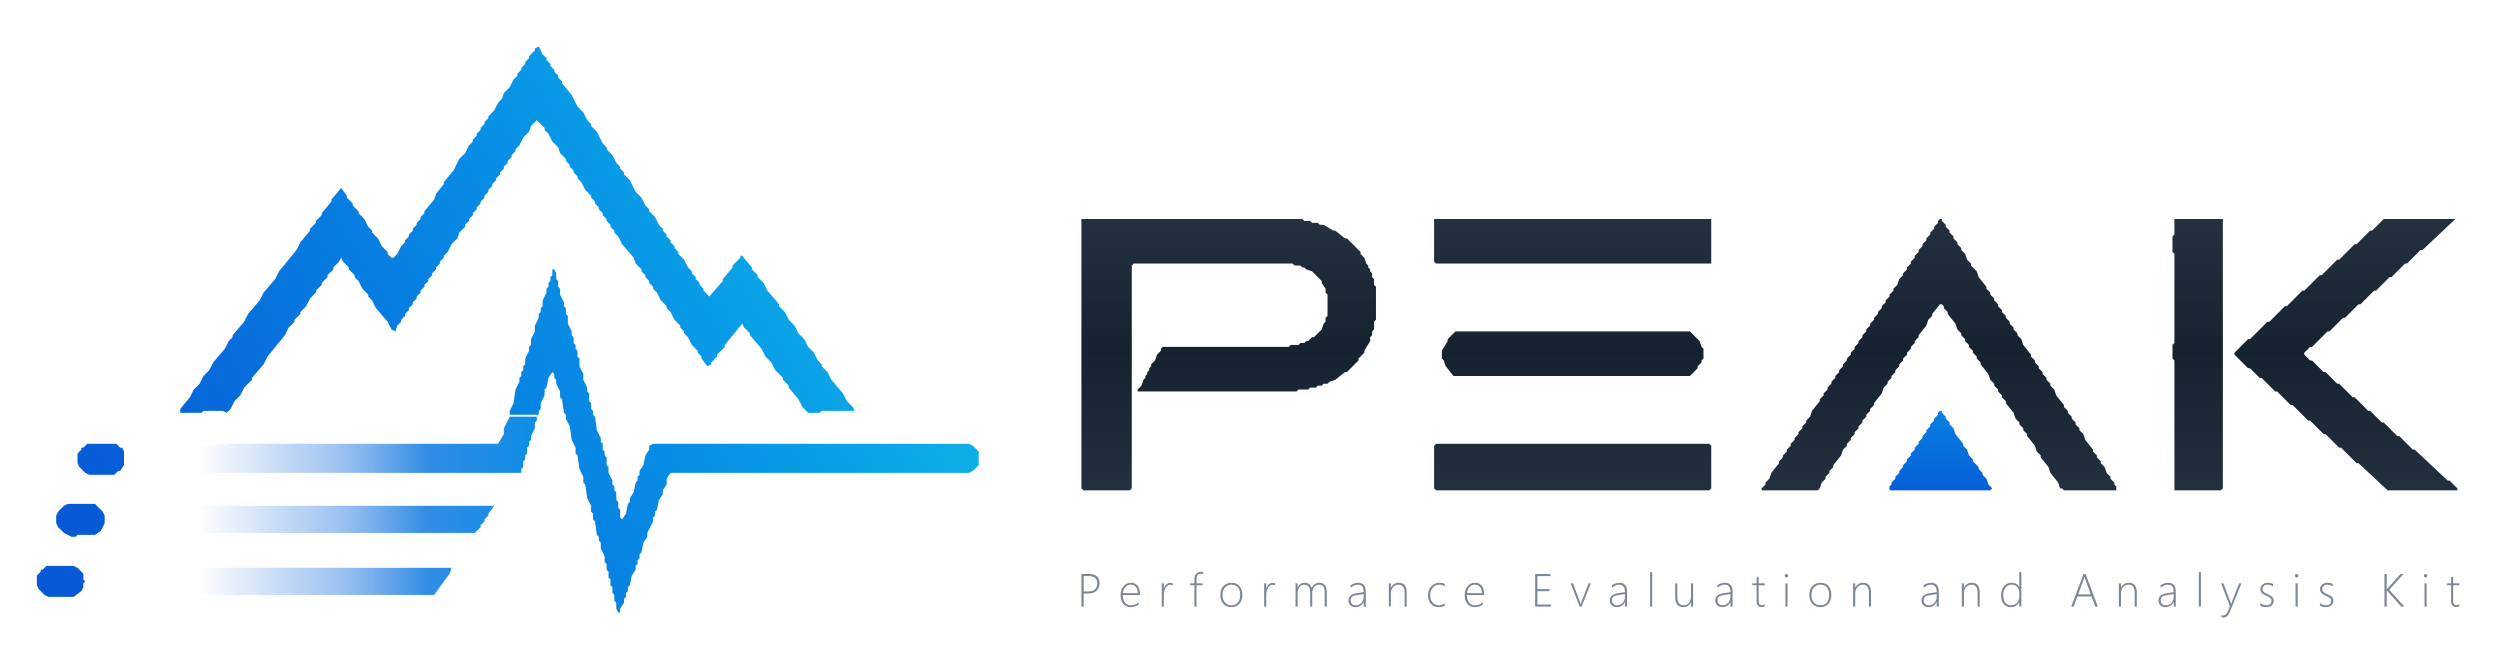
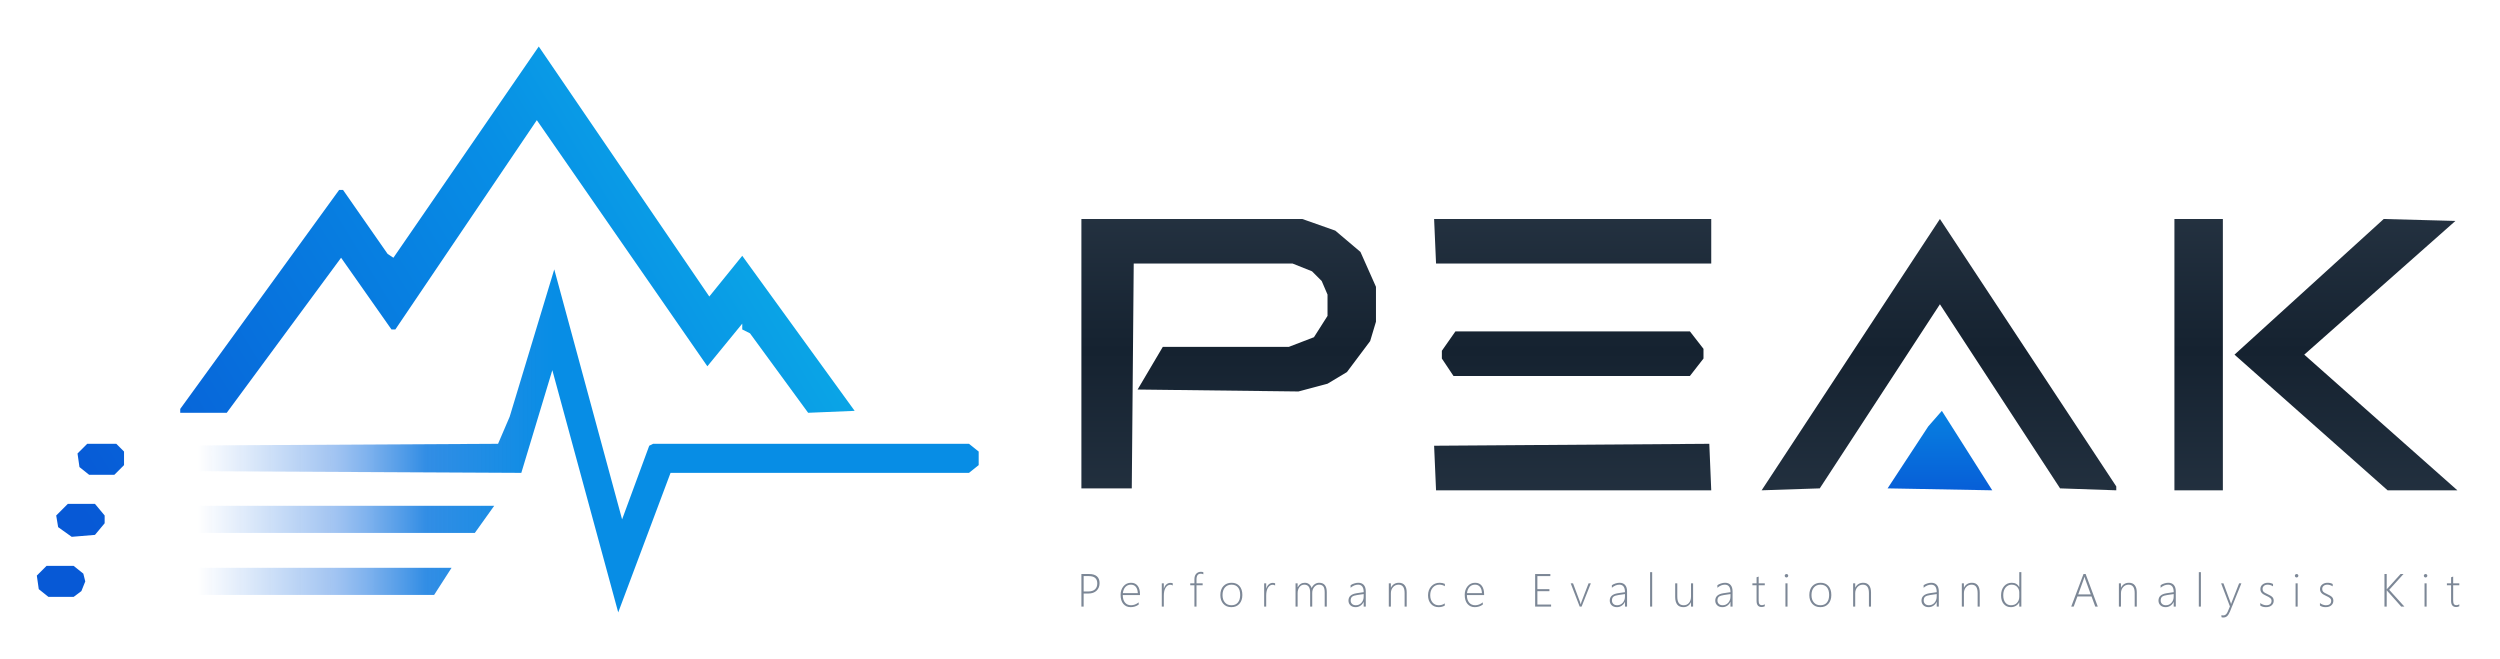
- <svg xmlns="http://www.w3.org/2000/svg" width="1290" height="340" viewBox="0 0 1290 340" role="img" aria-labelledby="title desc">
+ <svg xmlns="http://www.w3.org/2000/svg" width="1290" height="340" viewBox="0 0 1290 340" role="img" aria-labelledby="title desc" shape-rendering="geometricPrecision">
  <defs>
    <linearGradient id="markGradient" x1="70" y1="310" x2="520" y2="35" gradientUnits="userSpaceOnUse">
      <stop offset="0" stop-color="#0759D6" />
      <stop offset="0.52" stop-color="#078DE5" />
      <stop offset="1" stop-color="#10CDE9" />
    </linearGradient>
    <linearGradient id="trailGradient" x1="50" y1="0" x2="286" y2="0" gradientUnits="userSpaceOnUse">
      <stop offset="0" stop-color="#4B8DE5" stop-opacity="0" />
      <stop offset="0.22" stop-color="#4B8DE5" stop-opacity="0" />
      <stop offset="0.52" stop-color="#4B8DE5" stop-opacity="0.52" />
      <stop offset="0.72" stop-color="#167EE1" stop-opacity="0.88" />
      <stop offset="1" stop-color="#078DE5" />
    </linearGradient>
    <linearGradient id="wordGradient" x1="0" y1="90" x2="0" y2="265" gradientUnits="userSpaceOnUse">
      <stop offset="0" stop-color="#283645" />
      <stop offset="0.52" stop-color="#152230" />
      <stop offset="1" stop-color="#243241" />
    </linearGradient>
    <linearGradient id="accentGradient" x1="0" y1="180" x2="0" y2="260" gradientUnits="userSpaceOnUse">
      <stop offset="0" stop-color="#079BE8" />
      <stop offset="1" stop-color="#0759D6" />
    </linearGradient>
  </defs>
-   <path d="M263 212 L263 214 L278 214 L278 212 L279 211 L279 208 L281 204 L281 201 L282 200 L283 195 L285 192 L286 193 L286 195 L287 196 L287 198 L289 202 L289 205 L290 206 L291 213 L292 214 L292 216 L294 220 L295 227 L297 231 L297 234 L298 235 L299 242 L301 246 L301 249 L302 250 L303 257 L305 261 L305 264 L306 265 L306 268 L307 269 L308 276 L309 277 L309 279 L310 280 L310 283 L312 287 L312 290 L313 291 L313 294 L314 295 L314 298 L315 299 L315 302 L316 303 L316 306 L317 307 L317 310 L318 311 L318 314 L319 316 L320 316 L320 314 L322 311 L322 309 L323 308 L323 306 L324 305 L324 303 L325 302 L326 297 L328 294 L328 292 L329 291 L329 289 L330 288 L330 286 L331 285 L332 280 L334 277 L334 275 L337 269 L337 267 L338 266 L338 264 L339 263 L340 258 L342 255 L342 253 L344 250 L344 247 L346 244 L500 244 L502 243 L505 240 L505 233 L502 230 L500 229 L337 229 L335 230 L335 232 L333 235 L332 240 L330 243 L330 245 L329 246 L329 248 L328 249 L327 254 L325 257 L325 259 L324 260 L323 265 L321 268 L320 267 L320 263 L319 262 L319 259 L318 258 L318 254 L317 253 L317 251 L316 250 L316 248 L314 244 L314 241 L313 240 L313 236 L312 235 L312 233 L311 232 L311 229 L310 228 L310 226 L308 222 L307 215 L306 214 L306 212 L305 211 L305 208 L304 207 L304 203 L303 202 L303 200 L301 196 L301 193 L299 189 L299 185 L298 184 L298 181 L297 180 L297 178 L296 177 L296 174 L295 173 L295 171 L293 167 L293 163 L292 162 L292 159 L291 158 L291 156 L289 152 L289 149 L288 148 L288 145 L287 144 L287 141 L286 139 L285 139 L285 142 L284 143 L284 145 L283 146 L283 148 L282 149 L282 151 L280 155 L280 158 L279 159 L279 161 L278 162 L278 164 L276 168 L276 171 L274 175 L274 178 L273 179 L273 181 L271 185 L271 188 L270 189 L270 191 L269 192 L269 194 L268 195 L268 197 L266 201 L265 208 Z M441 212 L440 210 L437 207 L435 203 L429 196 L427 192 L424 189 L424 188 L422 186 L420 182 L417 179 L415 175 L412 172 L410 168 L407 165 L405 161 L402 158 L402 157 L396 150 L394 146 L391 143 L391 142 L388 139 L388 138 L383 132 L382 132 L382 133 L378 137 L378 138 L373 144 L373 145 L366 153 L363 150 L363 149 L361 147 L361 146 L359 144 L359 143 L357 141 L357 140 L355 138 L353 134 L350 131 L350 130 L348 128 L348 127 L346 125 L346 124 L344 122 L344 121 L342 119 L342 118 L340 116 L338 112 L335 109 L335 108 L333 106 L331 102 L328 99 L325 93 L322 90 L322 89 L320 87 L320 86 L318 84 L316 80 L313 77 L313 76 L311 74 L308 68 L305 65 L305 64 L303 62 L301 58 L298 55 L295 49 L290 43 L290 42 L288 40 L288 39 L286 37 L286 36 L284 34 L284 33 L282 31 L282 30 L280 28 L278 24 L276 25 L276 26 L273 29 L273 30 L271 32 L271 33 L269 35 L269 36 L267 38 L267 39 L265 41 L263 45 L260 48 L259 51 L257 53 L255 57 L252 60 L252 61 L250 63 L250 64 L248 66 L248 67 L246 69 L246 70 L244 72 L244 73 L242 75 L240 79 L237 82 L234 88 L229 94 L229 95 L225 100 L224 103 L219 109 L219 110 L217 112 L217 113 L215 115 L215 116 L213 118 L213 119 L211 121 L211 122 L209 124 L209 125 L207 127 L205 131 L203 133 L202 133 L200 131 L200 130 L197 127 L195 123 L192 120 L192 119 L190 117 L188 113 L185 110 L185 109 L182 106 L182 105 L179 102 L179 101 L176 97 L171 103 L171 104 L166 110 L166 111 L163 114 L163 115 L160 118 L160 119 L155 125 L153 129 L144 140 L142 144 L136 151 L134 155 L128 162 L126 166 L120 173 L120 174 L118 176 L116 180 L110 187 L108 191 L105 194 L103 198 L100 201 L98 205 L93 211 L93 213 L104 213 L105 212 L115 212 L117 213 L119 211 L121 207 L124 204 L126 200 L130 196 L130 195 L136 188 L138 184 L147 173 L149 169 L152 166 L152 165 L155 162 L155 161 L158 158 L160 154 L163 151 L163 150 L166 147 L166 146 L169 143 L169 142 L172 139 L172 138 L175 135 L176 133 L177 135 L180 138 L180 139 L183 142 L183 143 L185 145 L187 149 L190 152 L190 153 L192 155 L194 159 L200 166 L202 170 L204 171 L205 168 L207 166 L207 165 L209 163 L209 162 L211 160 L211 159 L213 157 L213 156 L215 154 L215 153 L217 151 L217 150 L219 148 L219 147 L221 145 L221 144 L223 142 L223 141 L225 139 L225 138 L227 136 L227 135 L229 133 L229 132 L231 130 L233 126 L236 123 L237 120 L240 117 L240 116 L242 114 L242 113 L244 111 L244 110 L246 108 L246 107 L248 105 L248 104 L250 102 L250 101 L252 99 L252 98 L254 96 L254 95 L256 93 L256 92 L258 90 L258 89 L260 87 L260 86 L262 84 L262 83 L264 81 L264 80 L266 78 L266 77 L268 75 L270 71 L273 68 L274 65 L277 62 L281 66 L281 67 L283 69 L285 73 L288 76 L289 79 L292 82 L292 83 L294 85 L294 86 L296 88 L296 89 L298 91 L298 92 L300 94 L302 98 L305 101 L305 102 L307 104 L307 105 L309 107 L309 108 L311 110 L311 111 L313 113 L313 114 L315 116 L315 117 L317 119 L317 120 L319 122 L321 126 L327 133 L328 136 L331 139 L331 140 L333 142 L333 143 L335 145 L335 146 L337 148 L337 149 L339 151 L341 155 L344 158 L344 159 L346 161 L348 165 L351 168 L351 169 L353 171 L353 172 L355 174 L357 178 L360 181 L360 182 L362 184 L362 185 L365 189 L367 188 L367 187 L370 184 L370 183 L374 179 L374 178 L383 167 L384 169 L382 171 L384 169 L387 172 L387 173 L393 180 L395 184 L398 187 L400 191 L404 195 L404 196 L407 199 L407 200 L412 206 L414 210 L417 213 L423 213 L424 212 Z" fill="url(#markGradient)" fill-rule="evenodd" />
-   <path d="M19 297 L19 302 L20 304 L23 307 L25 308 L38 308 L42 305 L43 303 L43 301 L44 300 L43 299 L43 296 L40 293 L38 292 L24 292 L22 294 L21 294 L21 295 Z M29 266 L29 270 L30 272 L33 275 L37 277 L39 277 L40 276 L49 276 L52 274 L54 270 L54 266 L53 264 L49 260 L35 260 L33 261 L30 264 Z M40 234 L40 239 L41 241 L44 244 L46 245 L59 245 L61 243 L62 243 L64 240 L64 233 L63 231 L62 231 L60 229 L45 229 L43 231 L42 231 L42 232 Z" fill="url(#markGradient)" fill-rule="evenodd" />
-   <path d="M50 302 L52 306 L66 306 L67 307 L71 307 L72 306 L73 307 L224 307 L232 296 L233 293 L54 293 L52 294 L52 298 Z M59 264 L61 266 L61 271 L62 272 L62 274 L67 274 L68 275 L245 275 L248 272 L248 271 L250 269 L250 268 L252 266 L252 265 L255 261 L73 261 L72 262 L60 262 Z M277 215 L263 215 L260 221 L260 224 L257 229 L117 229 L116 230 L115 229 L112 229 L111 230 L73 230 L71 233 L72 234 L72 237 L71 238 L71 242 L72 243 L83 243 L84 244 L85 243 L90 243 L91 244 L269 244 L269 242 L270 241 L270 238 L271 237 L271 235 L272 234 L272 231 L273 230 L273 228 L274 227 L274 225 L276 221 L276 218 L277 217 Z" fill="url(#trailGradient)" fill-rule="evenodd" />
-   <path d="M740 230 L740 252 L741 253 L882 253 L883 252 L883 230 L882 229 L741 229 Z M744 181 L744 185 L745 186 L746 189 L750 194 L872 194 L876 190 L876 189 L878 187 L878 186 L879 185 L879 180 L878 179 L877 176 L872 171 L751 171 L747 175 L747 176 Z M1230 113 L1224 119 L1223 119 L1216 126 L1215 126 L1207 134 L1206 134 L1198 142 L1197 142 L1189 150 L1188 150 L1180 158 L1179 158 L1171 166 L1170 166 L1161 175 L1160 175 L1153 182 L1153 183 L1160 190 L1161 190 L1166 195 L1167 195 L1174 202 L1175 202 L1182 209 L1183 209 L1191 217 L1192 217 L1199 224 L1200 224 L1207 231 L1208 231 L1216 239 L1217 239 L1232 253 L1268 253 L1268 252 L1264 248 L1263 248 L1246 232 L1245 232 L1238 225 L1237 225 L1230 218 L1229 218 L1223 212 L1222 212 L1215 205 L1214 205 L1207 198 L1206 198 L1200 192 L1199 192 L1193 186 L1192 186 L1189 183 L1189 182 L1192 179 L1193 179 L1201 171 L1202 171 L1209 164 L1210 164 L1217 157 L1218 157 L1225 150 L1226 150 L1233 143 L1234 143 L1241 136 L1242 136 L1249 129 L1250 129 L1267 113 Z M1122 113 L1122 121 L1121 122 L1121 130 L1122 131 L1122 177 L1121 178 L1121 185 L1122 186 L1122 253 L1146 253 L1147 252 L1147 113 Z M1092 251 L1091 250 L1091 249 L1089 247 L1089 246 L1087 244 L1086 241 L1084 239 L1084 238 L1082 236 L1082 235 L1080 233 L1080 232 L1076 227 L1075 224 L1073 222 L1073 221 L1071 219 L1071 218 L1069 216 L1069 215 L1067 213 L1067 212 L1065 210 L1065 209 L1061 204 L1060 201 L1058 199 L1058 198 L1056 196 L1056 195 L1054 193 L1054 192 L1052 190 L1052 189 L1050 187 L1050 186 L1048 184 L1048 183 L1044 178 L1043 175 L1041 173 L1041 172 L1039 170 L1039 169 L1037 167 L1037 166 L1035 164 L1035 163 L1033 161 L1033 160 L1031 158 L1031 157 L1029 155 L1029 154 L1027 152 L1027 151 L1025 149 L1025 148 L1021 143 L1020 140 L1017 137 L1017 136 L1015 134 L1014 131 L1012 129 L1012 128 L1010 126 L1010 125 L1008 123 L1008 122 L1006 120 L1006 119 L1004 117 L1004 116 L1002 114 L1002 113 L1001 113 L1000 114 L1000 115 L998 117 L998 118 L996 120 L996 121 L994 123 L994 124 L992 126 L992 127 L990 129 L990 130 L988 132 L988 133 L986 135 L986 136 L984 138 L984 139 L982 141 L982 142 L980 144 L979 147 L977 149 L977 150 L975 152 L975 153 L973 155 L973 156 L971 158 L971 159 L969 161 L969 162 L967 164 L967 165 L965 167 L965 168 L963 170 L963 171 L961 173 L961 174 L959 176 L959 177 L957 179 L957 180 L955 182 L955 183 L953 185 L953 186 L951 188 L951 189 L949 191 L949 192 L947 194 L947 195 L945 197 L945 198 L943 200 L943 201 L941 203 L941 204 L939 206 L939 207 L935 212 L934 215 L932 217 L932 218 L930 220 L930 221 L928 223 L928 224 L926 226 L926 227 L924 229 L924 230 L922 232 L922 233 L920 235 L920 236 L918 238 L918 239 L914 244 L913 247 L911 249 L911 250 L909 252 L909 253 L938 253 L939 252 L940 249 L942 247 L942 246 L944 244 L944 243 L946 241 L946 240 L950 235 L951 232 L953 230 L953 229 L955 227 L955 226 L957 224 L957 223 L959 221 L959 220 L961 218 L961 217 L963 215 L963 214 L965 212 L965 211 L967 209 L967 208 L971 203 L972 200 L974 198 L974 197 L976 195 L976 194 L978 192 L978 191 L980 189 L980 188 L982 186 L982 185 L984 183 L984 182 L986 180 L986 179 L988 177 L988 176 L990 174 L990 173 L994 168 L995 165 L997 163 L997 162 L1001 157 L1002 157 L1003 158 L1003 159 L1005 161 L1005 162 L1009 167 L1010 170 L1012 172 L1012 173 L1014 175 L1014 176 L1016 178 L1016 179 L1018 181 L1018 182 L1020 184 L1020 185 L1022 187 L1022 188 L1026 193 L1027 196 L1029 198 L1029 199 L1031 201 L1031 202 L1033 204 L1033 205 L1035 207 L1035 208 L1039 213 L1040 216 L1042 218 L1042 219 L1044 221 L1044 222 L1046 224 L1046 225 L1050 230 L1051 233 L1053 235 L1053 236 L1057 241 L1058 244 L1062 249 L1063 252 L1064 252 L1065 253 L1092 253 Z M740 113 L740 135 L741 136 L883 136 L883 113 Z M558 252 L559 253 L583 253 L584 252 L584 137 L585 136 L667 136 L668 137 L671 137 L672 138 L673 138 L674 139 L677 140 L682 145 L682 146 L684 149 L684 151 L685 152 L685 163 L684 164 L684 166 L683 167 L682 170 L678 174 L677 174 L675 176 L674 176 L673 177 L671 177 L670 178 L666 178 L665 179 L600 179 L599 180 L599 181 L597 183 L596 186 L594 188 L594 189 L593 190 L593 191 L592 192 L592 193 L591 194 L591 195 L590 196 L589 199 L587 201 L587 202 L669 202 L670 201 L675 201 L676 200 L679 200 L680 199 L682 199 L683 198 L685 198 L686 197 L689 196 L694 192 L695 192 L701 186 L701 185 L704 182 L704 181 L707 176 L707 174 L708 173 L708 171 L709 170 L709 166 L710 165 L710 148 L709 147 L709 144 L708 143 L708 141 L707 140 L707 139 L706 138 L706 137 L705 136 L704 133 L702 131 L702 130 L695 123 L694 123 L689 119 L688 119 L683 116 L681 116 L680 115 L677 115 L676 114 L673 114 L672 113 L558 113 Z" fill="url(#wordGradient)" fill-rule="evenodd" />
-   <path d="M1028 252 L1026 250 L1025 247 L1023 245 L1023 244 L1021 242 L1021 241 L1018 238 L1018 237 L1016 235 L1015 232 L1013 230 L1013 229 L1009 224 L1008 221 L1006 219 L1006 218 L1004 216 L1004 215 L1002 213 L1002 212 L1001 212 L1000 213 L1000 214 L998 216 L998 217 L996 219 L996 220 L994 222 L994 223 L992 225 L992 226 L990 228 L990 229 L988 231 L988 232 L986 234 L986 235 L984 237 L984 238 L982 240 L982 241 L980 243 L980 244 L978 246 L978 247 L976 249 L976 250 L975 251 L975 253 L1027 253 Z" fill="url(#accentGradient)" fill-rule="evenodd" />
+   <path d="M441 212 L383 132 L366 153 L278 24 L203 133 L200 131 L177 98 L175 98 L93 211 L93 213 L117 213 L176 133 L202 170 L204 170 L277 62 L365 189 L383 167 L383 170 L387 172 L417 213Z" fill="url(#markGradient)" fill-rule="evenodd" />
+   <path d="M72 233 L73 243 L269 244 L285 191 L319 316 L346 244 L500 244 L505 240 L505 233 L500 229 L337 229 L335 230 L321 268 L286 139 L263 215 L257 229 L74 230Z" fill="url(#trailGradient)" fill-rule="evenodd" />
+   <path d="M40 234 L41 241 L46 245 L59 245 L64 240 L64 233 L60 229 L45 229Z M29 266 L30 272 L37 277 L49 276 L54 270 L54 266 L49 260 L35 260Z M19 297 L20 304 L25 308 L38 308 L42 305 L44 300 L43 296 L38 292 L24 292Z" fill="url(#markGradient)" fill-rule="evenodd" />
+   <path d="M60 264 L62 267 L62 274 L68 275 L245 275 L255 261 L75 261 L61 262Z M51 303 L53 306 L78 307 L224 307 L233 293 L55 293 L52 294Z" fill="url(#trailGradient)" fill-rule="evenodd" />
+   <path d="M558 252 L584 252 L585 136 L667 136 L677 140 L682 145 L685 152 L685 163 L678 174 L665 179 L600 179 L587 201 L670 202 L685 198 L695 192 L707 176 L710 166 L710 148 L702 130 L689 119 L672 113 L558 113Z M740 113 L741 136 L883 136 L883 113Z M1092 251 L1001 113 L909 253 L939 252 L1001 157 L1063 252 L1092 253Z M1122 113 L1122 253 L1147 253 L1147 113Z M1230 113 L1153 183 L1232 253 L1268 253 L1189 183 L1267 114Z M744 181 L744 185 L750 194 L872 194 L879 185 L879 180 L872 171 L751 171Z M740 230 L741 253 L883 253 L882 229Z" fill="url(#wordGradient)" fill-rule="evenodd" />
+   <path d="M974 252 L1028 253 L1002 212 L995 220Z" fill="url(#accentGradient)" fill-rule="evenodd" />
  <g aria-label="Performance Evaluation and Analysis Kit">
    <path d="M283 575V0H184V1434H530Q751 1434 868.0 1331.5Q985 1229 985 1032Q985 832 854.5 703.5Q724 575 489 575ZM283 1343V666H487Q681 666 782.0 758.5Q883 851 883 1020Q883 1343 512 1343Z" fill="#7C8796" transform="translate(555.8438 313) scale(0.01171875 -0.01171875)" />
    <path d="M186 508Q186 297 283.5 178.0Q381 59 551 59Q723 59 887 186V88Q728 -25 532 -25Q334 -25 212.0 117.0Q90 259 90 518Q90 742 217.5 895.5Q345 1049 549 1049Q740 1049 842.0 915.0Q944 781 944 549V508ZM848 592Q842 769 763.0 867.0Q684 965 545 965Q401 965 306.5 868.5Q212 772 190 592Z" fill="#7C8796" transform="translate(577.17 313) scale(0.01171875 -0.01171875)" />
    <path d="M647 928Q601 961 539 961Q418 961 336.0 836.0Q254 711 254 481V0H164V1024H254V797H258Q293 914 369.0 979.0Q445 1044 545 1044Q602 1044 647 1026Z" fill="#7C8796" transform="translate(597.5588 313) scale(0.01171875 -0.01171875)" />
    <path d="M612 1419Q575 1448 500 1448Q311 1448 311 1194V1024H582V940H311V0H219V940H35V1024H219V1202Q219 1364 300.5 1448.0Q382 1532 504 1532Q569 1532 612 1513Z" fill="#7C8796" transform="translate(613.7523 313) scale(0.01171875 -0.01171875)" />
    <path d="M575 -25Q351 -25 220.5 122.5Q90 270 90 506Q90 761 226.5 905.0Q363 1049 586 1049Q805 1049 932.0 906.0Q1059 763 1059 510Q1059 271 929.5 123.0Q800 -25 575 -25ZM582 965Q401 965 293.5 843.0Q186 721 186 504Q186 303 291.0 181.0Q396 59 578 59Q763 59 863.0 179.0Q963 299 963 512Q963 731 863.5 848.0Q764 965 582 965Z" fill="#7C8796" transform="translate(628.6449 313) scale(0.01171875 -0.01171875)" />
    <path d="M647 928Q601 961 539 961Q418 961 336.0 836.0Q254 711 254 481V0H164V1024H254V797H258Q293 914 369.0 979.0Q445 1044 545 1044Q602 1044 647 1026Z" fill="#7C8796" transform="translate(650.3814 313) scale(0.01171875 -0.01171875)" />
    <path d="M1448 0V616Q1448 809 1387.5 887.0Q1327 965 1196 965Q1075 965 987.0 861.0Q899 757 899 600V0H807V623Q807 965 547 965Q422 965 339.0 860.5Q256 756 256 590V0H164V1024H256V854H260Q367 1049 573 1049Q685 1049 764.5 984.5Q844 920 872 815Q920 926 1009.5 987.5Q1099 1049 1204 1049Q1540 1049 1540 633V0Z" fill="#7C8796" transform="translate(666.5748 313) scale(0.01171875 -0.01171875)" />
    <path d="M776 0V205H772Q723 100 629.5 37.5Q536 -25 422 -25Q276 -25 191.0 57.0Q106 139 106 264Q106 532 461 588L776 635Q776 965 528 965Q359 965 199 829V940Q256 985 353.5 1017.0Q451 1049 537 1049Q695 1049 781.5 951.0Q868 853 868 666V0ZM494 510Q333 487 268.0 435.5Q203 384 203 268Q203 177 263.5 118.0Q324 59 432 59Q580 59 678.0 168.5Q776 278 776 451V551Z" fill="#7C8796" transform="translate(694.5691 313) scale(0.01171875 -0.01171875)" />
    <path d="M860 0V596Q860 965 594 965Q446 965 351.0 856.5Q256 748 256 588V0H164V1024H256V838H260Q372 1049 610 1049Q776 1049 864.0 938.5Q952 828 952 623V0Z" fill="#7C8796" transform="translate(714.7 313) scale(0.01171875 -0.01171875)" />
    <path d="M827 45Q713 -25 555 -25Q346 -25 218.0 118.5Q90 262 90 494Q90 738 234.0 893.5Q378 1049 604 1049Q721 1049 831 1001V897Q721 965 590 965Q410 965 298.0 835.5Q186 706 186 500Q186 301 288.5 180.0Q391 59 559 59Q713 59 827 141Z" fill="#7C8796" transform="translate(735.8154 313) scale(0.01171875 -0.01171875)" />
    <path d="M186 508Q186 297 283.5 178.0Q381 59 551 59Q723 59 887 186V88Q728 -25 532 -25Q334 -25 212.0 117.0Q90 259 90 518Q90 742 217.5 895.5Q345 1049 549 1049Q740 1049 842.0 915.0Q944 781 944 549V508ZM848 592Q842 769 763.0 867.0Q684 965 545 965Q401 965 306.5 868.5Q212 772 190 592Z" fill="#7C8796" transform="translate(754.7393 313) scale(0.01171875 -0.01171875)" />
    <path d="M184 0V1434H854V1343H283V768H813V678H283V90H887V0Z" fill="#7C8796" transform="translate(789.9739 313) scale(0.01171875 -0.01171875)" />
    <path d="M500 0H416L20 1024H123L428 209Q450 150 459 102H463Q476 165 492 205L807 1024H907Z" fill="#7C8796" transform="translate(810.2455 313) scale(0.01171875 -0.01171875)" />
    <path d="M776 0V205H772Q723 100 629.5 37.5Q536 -25 422 -25Q276 -25 191.0 57.0Q106 139 106 264Q106 532 461 588L776 635Q776 965 528 965Q359 965 199 829V940Q256 985 353.5 1017.0Q451 1049 537 1049Q695 1049 781.5 951.0Q868 853 868 666V0ZM494 510Q333 487 268.0 435.5Q203 384 203 268Q203 177 263.5 118.0Q324 59 432 59Q580 59 678.0 168.5Q776 278 776 451V551Z" fill="#7C8796" transform="translate(829.3921 313) scale(0.01171875 -0.01171875)" />
    <path d="M164 0V1516H256V0Z" fill="#7C8796" transform="translate(849.523 313) scale(0.01171875 -0.01171875)" />
    <path d="M840 0V186H836Q729 -25 506 -25Q143 -25 143 432V1024H236V455Q236 247 304.5 153.0Q373 59 520 59Q663 59 751.5 164.0Q840 269 840 444V1024H932V0Z" fill="#7C8796" transform="translate(862.7165 313) scale(0.01171875 -0.01171875)" />
    <path d="M776 0V205H772Q723 100 629.5 37.5Q536 -25 422 -25Q276 -25 191.0 57.0Q106 139 106 264Q106 532 461 588L776 635Q776 965 528 965Q359 965 199 829V940Q256 985 353.5 1017.0Q451 1049 537 1049Q695 1049 781.5 951.0Q868 853 868 666V0ZM494 510Q333 487 268.0 435.5Q203 384 203 268Q203 177 263.5 118.0Q324 59 432 59Q580 59 678.0 168.5Q776 278 776 451V551Z" fill="#7C8796" transform="translate(883.8318 313) scale(0.01171875 -0.01171875)" />
    <path d="M569 14Q497 -20 434 -20Q207 -20 207 252V940H23V1024H207V1290Q229 1298 253 1306Q277 1313 299 1321V1024H569V940H299V264Q299 158 332.5 110.5Q366 63 446 63Q503 63 569 100Z" fill="#7C8796" transform="translate(903.9628 313) scale(0.01171875 -0.01171875)" />
    <path d="M209 1282Q179 1282 156.0 1304.0Q133 1326 133 1360Q133 1393 156.5 1413.5Q180 1434 209 1434Q240 1434 263.5 1414.0Q287 1394 287 1360Q287 1328 264.0 1305.0Q241 1282 209 1282ZM164 0V1024H256V0Z" fill="#7C8796" transform="translate(919.3594 313) scale(0.01171875 -0.01171875)" />
    <path d="M575 -25Q351 -25 220.5 122.5Q90 270 90 506Q90 761 226.5 905.0Q363 1049 586 1049Q805 1049 932.0 906.0Q1059 763 1059 510Q1059 271 929.5 123.0Q800 -25 575 -25ZM582 965Q401 965 293.5 843.0Q186 721 186 504Q186 303 291.0 181.0Q396 59 578 59Q763 59 863.0 179.0Q963 299 963 512Q963 731 863.5 848.0Q764 965 582 965Z" fill="#7C8796" transform="translate(932.5528 313) scale(0.01171875 -0.01171875)" />
    <path d="M860 0V596Q860 965 594 965Q446 965 351.0 856.5Q256 748 256 588V0H164V1024H256V838H260Q372 1049 610 1049Q776 1049 864.0 938.5Q952 828 952 623V0Z" fill="#7C8796" transform="translate(954.2893 313) scale(0.01171875 -0.01171875)" />
    <path d="M776 0V205H772Q723 100 629.5 37.5Q536 -25 422 -25Q276 -25 191.0 57.0Q106 139 106 264Q106 532 461 588L776 635Q776 965 528 965Q359 965 199 829V940Q256 985 353.5 1017.0Q451 1049 537 1049Q695 1049 781.5 951.0Q868 853 868 666V0ZM494 510Q333 487 268.0 435.5Q203 384 203 268Q203 177 263.5 118.0Q324 59 432 59Q580 59 678.0 168.5Q776 278 776 451V551Z" fill="#7C8796" transform="translate(990.2504 313) scale(0.01171875 -0.01171875)" />
    <path d="M860 0V596Q860 965 594 965Q446 965 351.0 856.5Q256 748 256 588V0H164V1024H256V838H260Q372 1049 610 1049Q776 1049 864.0 938.5Q952 828 952 623V0Z" fill="#7C8796" transform="translate(1010.381 313) scale(0.01171875 -0.01171875)" />
    <path d="M891 0V186H887Q837 89 739.0 32.0Q641 -25 518 -25Q329 -25 209.5 113.0Q90 251 90 494Q90 742 220.5 895.5Q351 1049 559 1049Q789 1049 887 860H891V1516H983V0ZM891 623Q891 766 800.5 865.5Q710 965 557 965Q396 965 291.0 841.5Q186 718 186 502Q186 290 280.5 174.5Q375 59 524 59Q699 59 795.0 167.5Q891 276 891 432Z" fill="#7C8796" transform="translate(1031.497 313) scale(0.01171875 -0.01171875)" />
    <path d="M1118 0 954 446H332L168 0H59L600 1434H694L1229 0ZM678 1200Q667 1230 660 1259Q653 1284 645 1309H641Q624 1243 608 1202L367 537H920Z" fill="#7C8796" transform="translate(1068.055 313) scale(0.01171875 -0.01171875)" />
    <path d="M860 0V596Q860 965 594 965Q446 965 351.0 856.5Q256 748 256 588V0H164V1024H256V838H260Q372 1049 610 1049Q776 1049 864.0 938.5Q952 828 952 623V0Z" fill="#7C8796" transform="translate(1091.421 313) scale(0.01171875 -0.01171875)" />
    <path d="M776 0V205H772Q723 100 629.5 37.5Q536 -25 422 -25Q276 -25 191.0 57.0Q106 139 106 264Q106 532 461 588L776 635Q776 965 528 965Q359 965 199 829V940Q256 985 353.5 1017.0Q451 1049 537 1049Q695 1049 781.5 951.0Q868 853 868 666V0ZM494 510Q333 487 268.0 435.5Q203 384 203 268Q203 177 263.5 118.0Q324 59 432 59Q580 59 678.0 168.5Q776 278 776 451V551Z" fill="#7C8796" transform="translate(1112.536 313) scale(0.01171875 -0.01171875)" />
    <path d="M164 0V1516H256V0Z" fill="#7C8796" transform="translate(1132.667 313) scale(0.01171875 -0.01171875)" />
    <path d="M414 -209Q358 -347 290.0 -414.0Q222 -481 115 -481Q70 -481 35 -467V-375Q71 -389 119 -389Q242 -389 313 -219L408 8L20 1024H123L432 190Q442 163 446 149Q450 130 455 115H459L483 184L813 1024H913Z" fill="#7C8796" transform="translate(1145.861 313) scale(0.01171875 -0.01171875)" />
    <path d="M111 45V156Q163 111 237.0 85.0Q311 59 365 59Q606 59 606 256Q606 324 553.0 372.0Q500 420 381 471Q234 535 174.5 603.5Q115 672 115 770Q115 895 210.5 972.0Q306 1049 446 1049Q578 1049 672 995V891Q558 965 436 965Q335 965 273.0 912.5Q211 860 211 776Q211 703 250.0 657.5Q289 612 422 553Q582 481 642.0 419.5Q702 358 702 256Q702 134 610.5 54.5Q519 -25 358 -25Q210 -25 111 45Z" fill="#7C8796" transform="translate(1165.007 313) scale(0.01171875 -0.01171875)" />
    <path d="M209 1282Q179 1282 156.0 1304.0Q133 1326 133 1360Q133 1393 156.5 1413.5Q180 1434 209 1434Q240 1434 263.5 1414.0Q287 1394 287 1360Q287 1328 264.0 1305.0Q241 1282 209 1282ZM164 0V1024H256V0Z" fill="#7C8796" transform="translate(1182.595 313) scale(0.01171875 -0.01171875)" />
    <path d="M111 45V156Q163 111 237.0 85.0Q311 59 365 59Q606 59 606 256Q606 324 553.0 372.0Q500 420 381 471Q234 535 174.5 603.5Q115 672 115 770Q115 895 210.5 972.0Q306 1049 446 1049Q578 1049 672 995V891Q558 965 436 965Q335 965 273.0 912.5Q211 860 211 776Q211 703 250.0 657.5Q289 612 422 553Q582 481 642.0 419.5Q702 358 702 256Q702 134 610.5 54.5Q519 -25 358 -25Q210 -25 111 45Z" fill="#7C8796" transform="translate(1195.789 313) scale(0.01171875 -0.01171875)" />
    <path d="M922 0 311 686Q294 705 287 719H283V0H184V1434H283V758H287Q299 779 313 793L893 1434H1022L393 739L1061 0Z" fill="#7C8796" transform="translate(1228.223 313) scale(0.01171875 -0.01171875)" />
    <path d="M209 1282Q179 1282 156.0 1304.0Q133 1326 133 1360Q133 1393 156.5 1413.5Q180 1434 209 1434Q240 1434 263.5 1414.0Q287 1394 287 1360Q287 1328 264.0 1305.0Q241 1282 209 1282ZM164 0V1024H256V0Z" fill="#7C8796" transform="translate(1249.139 313) scale(0.01171875 -0.01171875)" />
    <path d="M569 14Q497 -20 434 -20Q207 -20 207 252V940H23V1024H207V1290Q229 1298 253 1306Q277 1313 299 1321V1024H569V940H299V264Q299 158 332.5 110.5Q366 63 446 63Q503 63 569 100Z" fill="#7C8796" transform="translate(1262.332 313) scale(0.01171875 -0.01171875)" />
  </g>
</svg>
